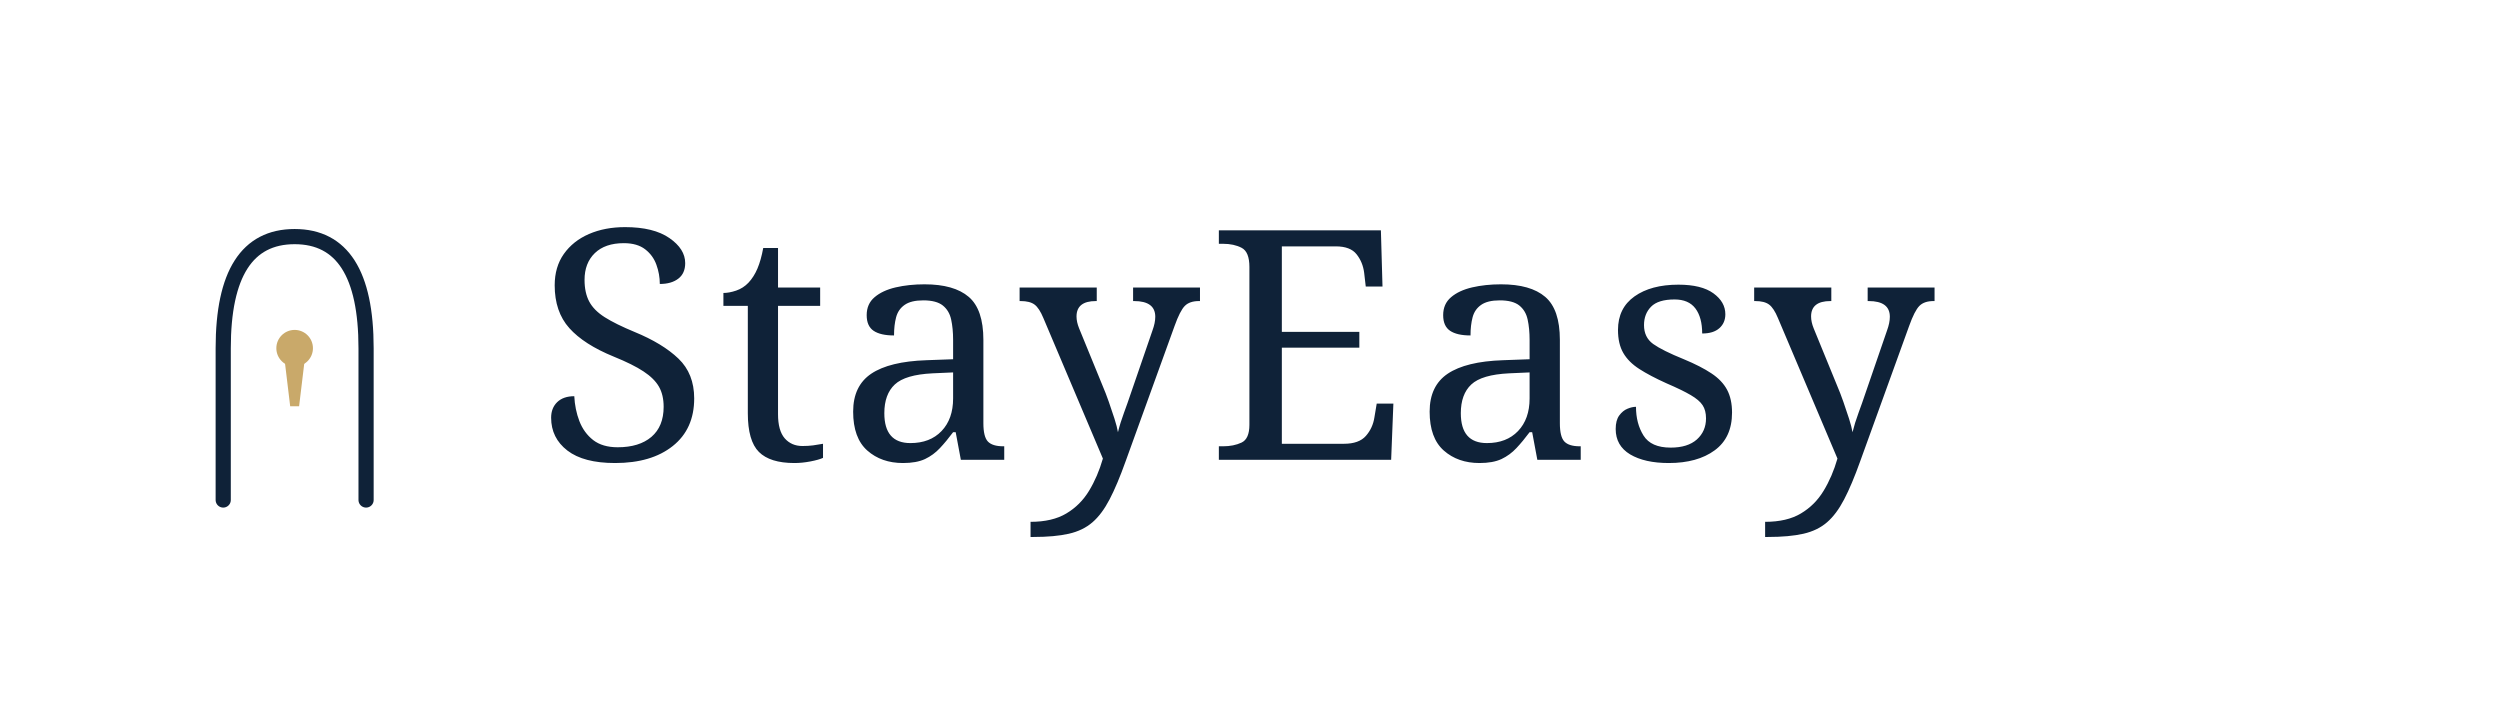
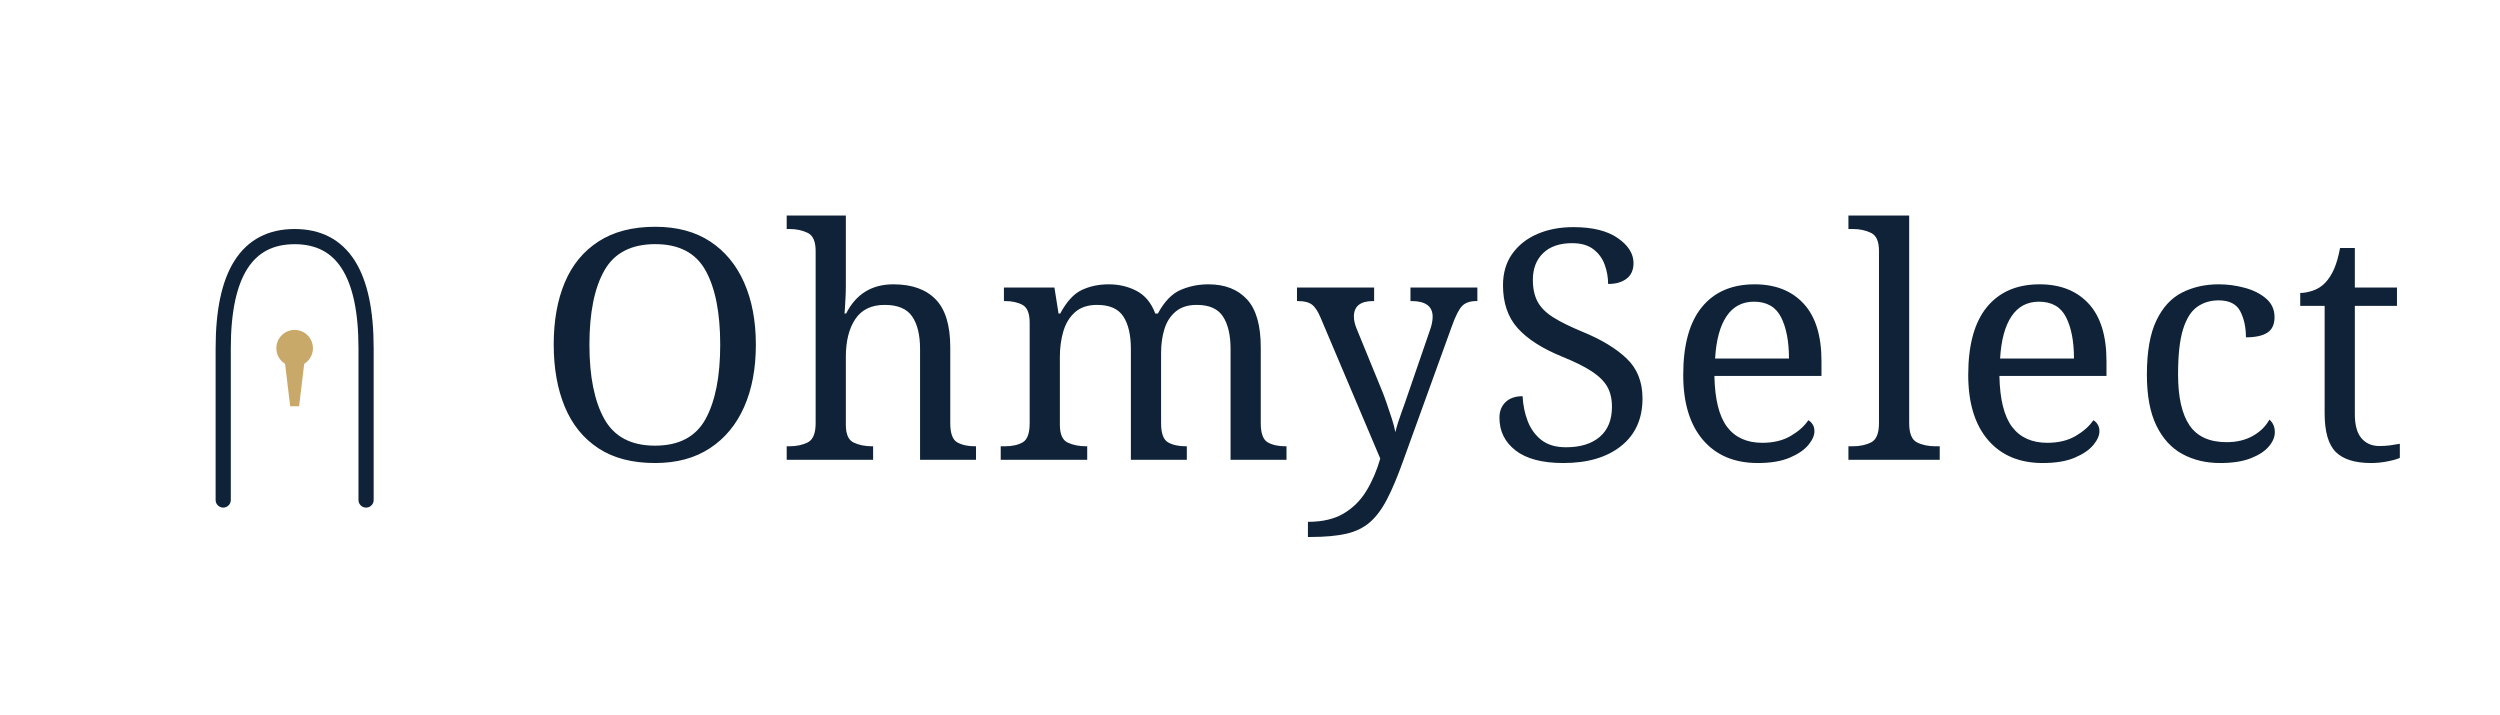
- <svg xmlns="http://www.w3.org/2000/svg" viewBox="0 0 560 160" role="img" aria-label="StayEasy logo">
+ <svg xmlns="http://www.w3.org/2000/svg" viewBox="0 0 560 160" role="img" aria-label="OhmySelect logo">
  <g transform="translate(6,20)">
    <path d="M44 92 V58 Q44 33 60 33 Q76 33 76 58 V92" fill="none" stroke="#0F2238" stroke-width="3.4" stroke-linecap="round" stroke-linejoin="round" />
    <circle cx="60" cy="58" r="4.1" fill="#C9A96A" />
    <path d="M57.7 60.2 H62.3 L61 71 H59 Z" fill="#C9A96A" />
  </g>
-   <text x="120" y="103" font-family="'Cormorant Garamond','Canela','Noto Serif KR',Georgia,serif" font-size="72" font-weight="500" letter-spacing="1.5" fill="#0F2238">StayEasy</text>
+   <text x="120" y="103" font-family="'Cormorant Garamond','Canela','Noto Serif KR',Georgia,serif" font-size="72" font-weight="500" letter-spacing="1.5" fill="#0F2238">OhmySelect</text>
</svg>
